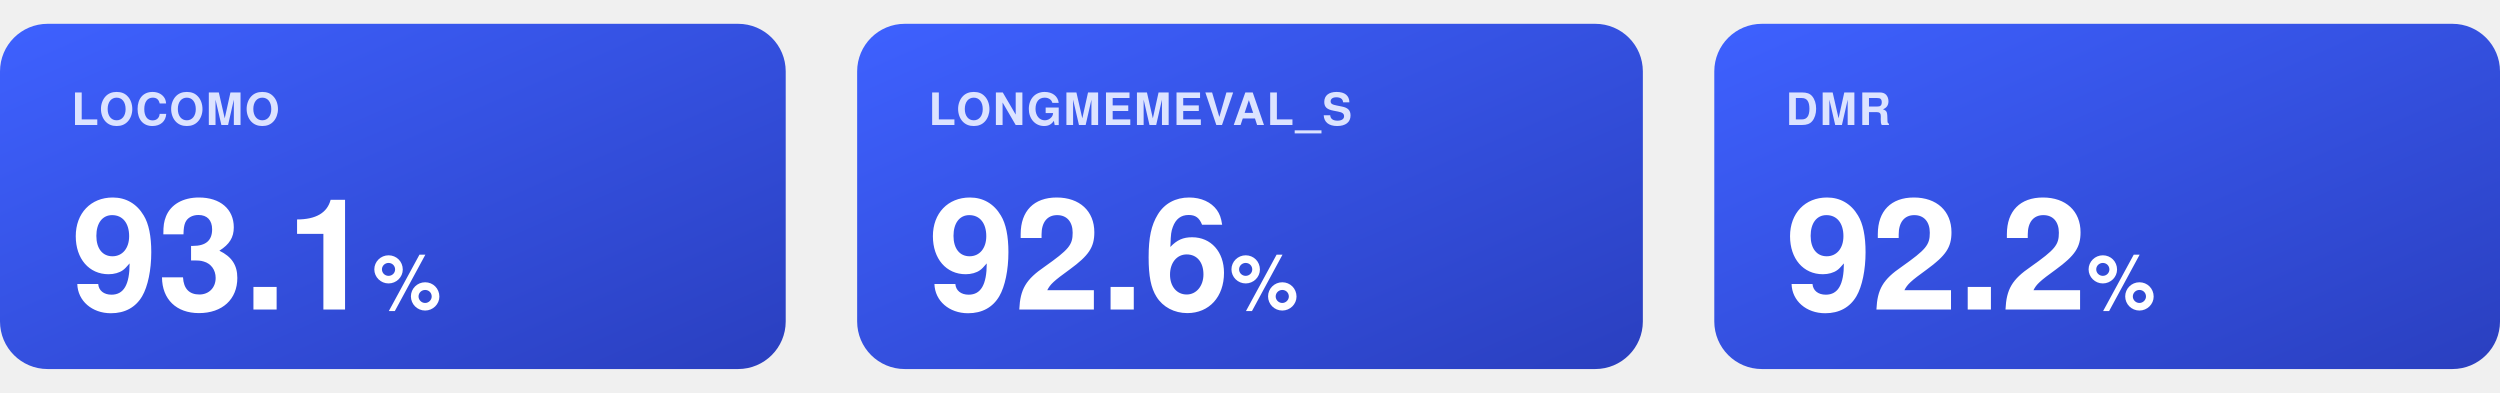
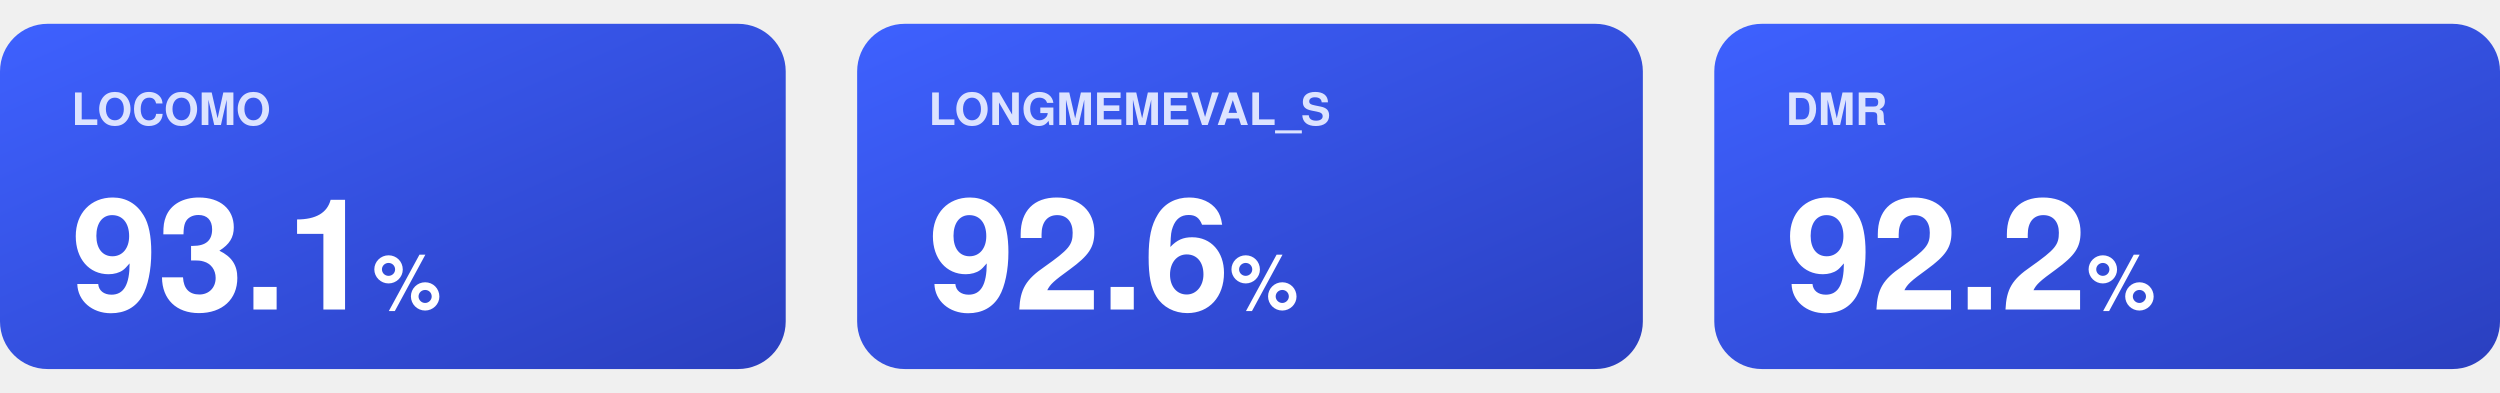
<svg xmlns="http://www.w3.org/2000/svg" width="840" height="132" viewBox="0 0 840 132" role="img" aria-label="LoCoMo 93.1%, LongMemEval_S 92.6%, DMR 92.2%">
  <defs>
+     <marker id="a" viewBox="0 0 10 10" refX="9" refY="5" markerWidth="7" markerHeight="7" orient="auto-start-reverse">
+       <path d="M0 0L10 5L0 10z" fill="#A3ACD1" />
+     </marker>
+     <linearGradient id="p" x1="0" y1="0" x2="1" y2="1">
+       <stop offset="0" stop-color="#E9EDFF" />
+       <stop offset=".55" stop-color="#F6F7FD" />
+       <stop offset="1" stop-color="#E4E1FB" />
+     </linearGradient>
    <linearGradient id="g" x1="0" y1="0" x2="1" y2="1">
      <stop offset="0" stop-color="#3E61FF" />
      <stop offset="1" stop-color="#2A3FBF" />
    </linearGradient>
-     <style>
-       .label { font: 600 15px -apple-system, BlinkMacSystemFont, "Segoe UI", Helvetica, Arial, sans-serif; fill: #DCE3FF; letter-spacing: .04em; }
-       .score { font: 700 52px -apple-system, BlinkMacSystemFont, "Segoe UI", Helvetica, Arial, sans-serif; fill: #FFFFFF; }
-       .pct   { font: 600 26px -apple-system, BlinkMacSystemFont, "Segoe UI", Helvetica, Arial, sans-serif; fill: #FFFFFF; }
-     </style>
  </defs>
-   <g>
-     <rect x="0" y="8" width="264" height="116" rx="16" fill="url(#g)" />
-     <text class="label" x="24" y="42">LOCOMO</text>
-     <text class="score" x="24" y="104">93.1<tspan class="pct">%</tspan>
-     </text>
-   </g>
-   <g>
-     <rect x="288" y="8" width="264" height="116" rx="16" fill="url(#g)" />
-     <text class="label" x="312" y="42">LONGMEMEVAL_S</text>
-     <text class="score" x="312" y="104">92.6<tspan class="pct">%</tspan>
-     </text>
-   </g>
-   <g>
-     <rect x="576" y="8" width="264" height="116" rx="16" fill="url(#g)" />
-     <text class="label" x="600" y="42">DMR</text>
-     <text class="score" x="600" y="104">92.2<tspan class="pct">%</tspan>
-     </text>
-   </g>
+   <style>text{font-family:-apple-system, BlinkMacSystemFont, "Segoe UI", Helvetica, Arial, sans-serif}</style>
+   <rect x="0" y="8" width="264" height="116" rx="16" fill="url(#g)" />
+   <text x="24" y="42" text-anchor="start" style="font-size:15px;font-weight:600;fill:#DCE3FF">LOCOMO</text>
+   <text x="24" y="104" style="font-size:52px;font-weight:700;fill:#FFFFFF">93.1<tspan style="font-size:26px;font-weight:600">%</tspan>
+   </text>
+   <rect x="288" y="8" width="264" height="116" rx="16" fill="url(#g)" />
+   <text x="312" y="42" text-anchor="start" style="font-size:15px;font-weight:600;fill:#DCE3FF">LONGMEMEVAL_S</text>
+   <text x="312" y="104" style="font-size:52px;font-weight:700;fill:#FFFFFF">92.6<tspan style="font-size:26px;font-weight:600">%</tspan>
+   </text>
+   <rect x="576" y="8" width="264" height="116" rx="16" fill="url(#g)" />
+   <text x="600" y="42" text-anchor="start" style="font-size:15px;font-weight:600;fill:#DCE3FF">DMR</text>
+   <text x="600" y="104" style="font-size:52px;font-weight:700;fill:#FFFFFF">92.2<tspan style="font-size:26px;font-weight:600">%</tspan>
+   </text>
</svg>
